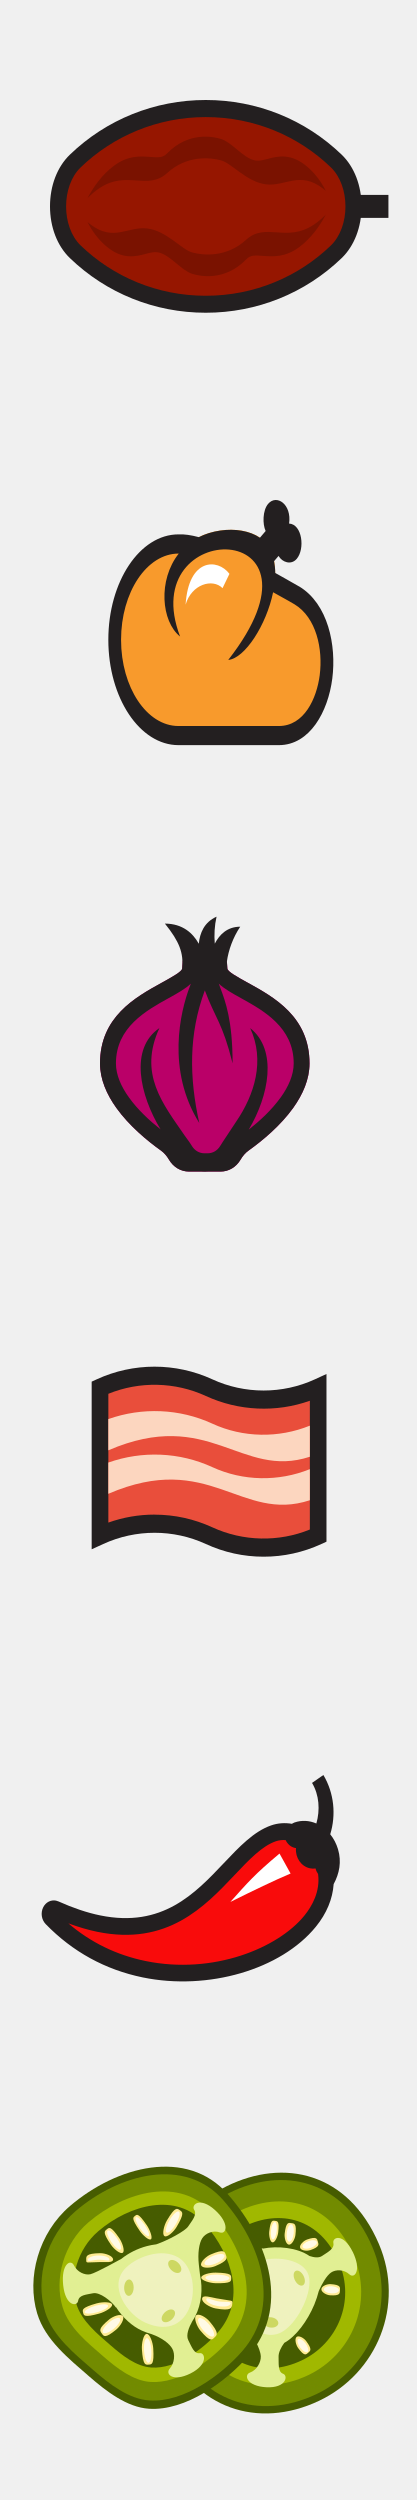
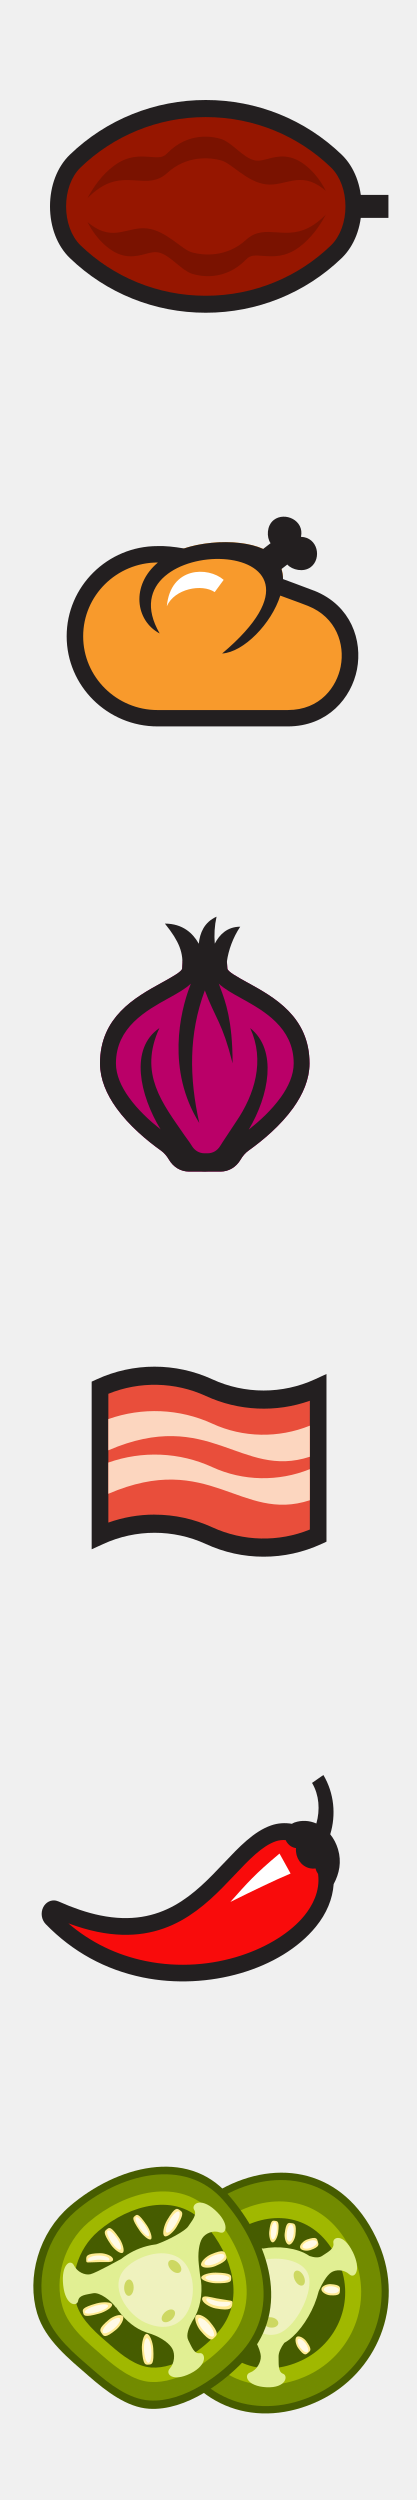
<svg xmlns="http://www.w3.org/2000/svg" width="50" height="300" viewBox="0 0 50 300" fill="none">
  <path d="M46.611 26.146V23.388H40.31V26.146H46.611Z" fill="#231F20" />
  <path d="M24.694 36.511C18.805 36.511 13.246 34.272 9.031 30.211C7.72 28.943 6.965 26.959 6.965 24.764C6.965 22.57 7.72 20.585 9.031 19.317C13.242 15.256 18.805 13.023 24.694 13.023C30.582 13.023 36.141 15.261 40.356 19.322C41.667 20.59 42.422 22.574 42.422 24.769C42.422 26.963 41.667 28.948 40.356 30.216C36.145 34.277 30.582 36.515 24.694 36.515V36.511Z" fill="#961600" />
  <path d="M24.693 14.05C30.537 14.05 35.836 16.35 39.704 20.083C42.038 22.334 42.038 27.208 39.704 29.46C35.836 33.189 30.537 35.492 24.693 35.492C18.85 35.492 13.551 33.193 9.683 29.46C7.348 27.208 7.348 22.334 9.683 20.083C13.551 16.354 18.85 14.05 24.693 14.05ZM24.693 12C18.565 12 12.771 14.33 8.384 18.562C6.87 20.022 6 22.282 6 24.765C6 27.248 6.87 29.508 8.384 30.968C12.775 35.2 18.565 37.529 24.693 37.529C30.821 37.529 36.615 35.2 41.003 30.968C42.516 29.508 43.386 27.248 43.386 24.765C43.386 22.282 42.516 20.022 41.003 18.562C36.611 14.33 30.821 12 24.693 12Z" fill="#231F20" />
  <path d="M11.979 22.553C15.217 20.398 17.728 22.911 20.07 20.756C22.413 18.601 25.258 18.889 26.541 19.248C27.823 19.606 29.609 21.831 31.897 22.12C34.24 22.413 35.947 20.472 38.759 22.623C38.875 22.71 38.982 22.797 39.089 22.889C38.574 21.866 37.869 20.87 36.9 20.035C34.92 18.325 33.312 18.754 32.137 19.064C31.601 19.204 31.139 19.331 30.685 19.265C29.897 19.152 29.13 18.513 28.388 17.897C27.761 17.377 27.172 16.883 26.524 16.677C25.658 16.406 22.635 15.724 20.029 18.43C19.551 18.924 19.048 18.911 18.037 18.832C16.846 18.741 15.357 18.627 13.658 19.904C12.272 20.944 11.245 22.373 10.499 23.777C10.944 23.331 11.431 22.911 11.979 22.548V22.553Z" fill="#7A1200" />
  <path d="M37.613 26.985C34.376 29.14 31.865 26.627 29.522 28.782C27.18 30.937 24.335 30.649 23.052 30.29C21.77 29.932 19.984 27.706 17.695 27.418C15.353 27.125 13.646 29.066 10.833 26.915C10.718 26.828 10.611 26.74 10.503 26.649C11.019 27.672 11.724 28.668 12.693 29.503C14.673 31.212 16.281 30.784 17.456 30.474C17.992 30.334 18.454 30.207 18.908 30.273C19.695 30.386 20.462 31.024 21.205 31.641C21.831 32.161 22.421 32.655 23.069 32.861C23.935 33.132 26.957 33.813 29.564 31.108C30.042 30.614 30.545 30.627 31.555 30.705C32.747 30.797 34.236 30.911 35.935 29.634C37.32 28.594 38.347 27.165 39.094 25.761C38.648 26.207 38.162 26.627 37.613 26.99V26.985Z" fill="#7A1200" />
-   <path fill-rule="evenodd" clip-rule="evenodd" d="M32.961 69.947C33.914 70.485 34.965 71.052 35.62 71.448C41.478 74.978 39.837 88.271 33.46 88.271H21.414C17.19 88.271 13.763 83.125 13.763 76.773C13.763 70.421 17.188 65.275 21.414 65.275C21.752 65.26 22.114 65.282 22.502 65.335C23.5 64.51 24.791 63.909 26.402 63.67C28.742 63.323 31.036 63.916 32.104 65.398C32.946 66.562 33.157 68.204 32.958 69.944L32.961 69.947Z" fill="#F89A2C" />
-   <path fill-rule="evenodd" clip-rule="evenodd" d="M26.705 70.578C25.515 69.373 22.985 70.097 22.273 72.56C22.615 66.988 26.094 66.962 27.534 68.861L26.705 70.578Z" fill="white" />
-   <path fill-rule="evenodd" clip-rule="evenodd" d="M35.902 70.38C35.46 70.115 34.837 69.764 34.184 69.402C33.797 69.186 33.402 68.966 33.027 68.753C33.027 68.26 32.97 67.794 32.885 67.346L33.426 66.712C33.866 67.477 34.936 67.85 35.607 67.062C36.622 65.872 36.265 62.905 34.691 62.827C35.023 60.513 33.193 59.27 32.18 60.457C31.509 61.241 31.49 62.894 31.877 63.722L31.189 64.528C29.98 63.7 28.209 63.405 26.407 63.67C25.446 63.812 24.601 64.088 23.861 64.458C22.925 64.211 22.103 64.088 21.416 64.125C16.774 64.125 13 69.798 13 76.773C13 83.748 16.774 89.417 21.416 89.417H33.461C37.184 89.417 39.364 85.401 39.875 81.427C40.389 77.426 39.361 72.459 35.905 70.376L35.902 70.38ZM38.37 80.994C38.008 83.823 36.503 87.122 33.459 87.122H21.413C17.616 87.122 14.527 82.479 14.527 76.777C14.527 71.074 17.616 66.428 21.433 66.428C21.438 66.428 21.445 66.428 21.45 66.428C18.93 69.623 19.352 74.571 21.612 76.385C18.86 69.216 23.675 65.611 27.492 65.95C31.308 66.29 34.129 70.578 27.39 79.191C29.381 79.016 31.969 74.982 32.773 71.071C33.064 71.235 33.359 71.399 33.65 71.559C34.288 71.914 34.897 72.25 35.331 72.511C37.978 74.105 38.763 77.919 38.368 80.99L38.37 80.994Z" fill="#231F20" />
+   <path fill-rule="evenodd" clip-rule="evenodd" d="M33.875 70.511C35.111 70.971 36.472 71.456 37.322 71.795C44.916 74.815 42.788 86.189 34.522 86.189H18.907C13.431 86.189 8.989 81.786 8.989 76.351C8.989 70.916 13.428 66.513 18.907 66.513C19.345 66.5 19.814 66.519 20.317 66.564C21.611 65.859 23.285 65.344 25.374 65.14C28.406 64.843 31.38 65.351 32.764 66.618C33.855 67.615 34.129 69.02 33.871 70.508L33.875 70.511Z" fill="#F89A2C" />
+   <path fill-rule="evenodd" clip-rule="evenodd" d="M25.765 71.051C24.223 70.019 20.943 70.639 20.02 72.746C20.464 67.979 24.974 67.957 26.84 69.582L25.765 71.051Z" fill="white" />
+   <path fill-rule="evenodd" clip-rule="evenodd" d="M37.688 70.882C37.115 70.655 36.307 70.355 35.461 70.045C34.959 69.86 34.447 69.671 33.961 69.489C33.961 69.068 33.887 68.669 33.777 68.285L34.479 67.743C35.049 68.397 36.436 68.717 37.305 68.043C38.622 67.024 38.158 64.486 36.117 64.419C36.549 62.439 34.176 61.376 32.863 62.391C31.994 63.062 31.968 64.476 32.47 65.185L31.579 65.875C30.011 65.166 27.716 64.914 25.379 65.14C24.133 65.262 23.039 65.498 22.08 65.814C20.866 65.603 19.801 65.498 18.909 65.53C12.893 65.53 8 70.383 8 76.352C8 82.32 12.893 87.17 18.909 87.17H34.524C39.349 87.17 42.175 83.734 42.838 80.333C43.505 76.91 42.172 72.66 37.691 70.878L37.688 70.882ZM40.888 79.963C40.418 82.383 38.467 85.206 34.521 85.206H18.906C13.984 85.206 9.98 81.234 9.98 76.355C9.98 71.475 13.984 67.5 18.931 67.5C18.938 67.5 18.948 67.5 18.954 67.5C15.687 70.233 16.234 74.468 19.163 76.019C15.597 69.885 21.838 66.801 26.786 67.091C31.733 67.382 35.39 71.051 26.654 78.421C29.235 78.271 32.589 74.819 33.632 71.472C34.009 71.613 34.392 71.753 34.769 71.891C35.596 72.194 36.384 72.481 36.948 72.705C40.379 74.068 41.396 77.332 40.885 79.96L40.888 79.963Z" fill="#231F20" />
  <path fill-rule="evenodd" clip-rule="evenodd" d="M37.143 127.61C37.143 129.517 36.341 131.331 35.181 132.953C33.674 135.056 31.54 136.851 29.833 138.067C29.444 138.343 29.12 138.73 28.871 139.155C28.338 140.064 27.453 140.591 26.459 140.591H22.687C21.693 140.591 20.808 140.064 20.275 139.155C20.029 138.733 19.702 138.343 19.313 138.067C17.605 136.851 15.472 135.056 13.965 132.953C12.802 131.331 12.003 129.517 12.003 127.61C12.003 122.025 16.239 119.681 19.358 117.957C20.736 117.194 21.836 116.586 21.862 116.22L21.928 115.262H27.221L27.287 116.22C27.312 116.586 28.412 117.197 29.79 117.96C32.906 119.684 37.143 122.028 37.143 127.613V127.61Z" fill="#BA0068" />
  <path fill-rule="evenodd" clip-rule="evenodd" d="M29.787 117.96C28.409 117.197 27.307 116.59 27.284 116.22L27.227 115.386C27.413 114.019 27.96 112.496 28.828 111.203C27.264 111.209 26.336 112.152 25.774 113.24C25.686 112.205 25.74 111.085 25.986 110C24.494 110.667 23.978 111.978 23.855 113.25C23.154 111.988 21.933 110.84 19.788 110.831C21.552 113.02 22.036 114.363 21.859 116.217C21.833 116.583 20.733 117.191 19.355 117.954C16.236 119.678 12 122.022 12 127.607C12 129.514 12.802 131.328 13.962 132.95C15.469 135.053 17.602 136.848 19.31 138.064C19.699 138.34 20.023 138.727 20.272 139.152C20.805 140.061 21.69 140.588 22.684 140.588H24.23C24.345 140.594 24.457 140.603 24.571 140.603C24.686 140.603 24.798 140.591 24.912 140.588H26.459C27.453 140.588 28.338 140.061 28.871 139.152C29.117 138.727 29.443 138.34 29.833 138.064C31.54 136.848 33.674 135.053 35.181 132.95C36.341 131.328 37.143 129.514 37.143 127.607C37.143 122.022 32.906 119.678 29.79 117.954L29.787 117.96ZM33.674 131.7C32.608 133.189 31.176 134.51 29.847 135.555C32.268 131.493 33.345 126.023 30.022 123.371C31.826 127.282 30.549 131.362 28.329 134.612C28.212 134.786 27.41 135.998 26.728 137.034C26.651 137.152 26.542 137.326 26.422 137.521C26.069 138.085 25.531 138.395 24.904 138.395H24.548C23.907 138.395 23.357 138.07 23.01 137.487C22.758 137.062 22.443 136.674 22.163 136.271C19.522 132.42 16.589 128.869 19.129 123.368C15.509 125.833 16.775 131.418 19.27 135.527C17.949 134.485 16.531 133.17 15.474 131.694C14.549 130.404 13.913 129.006 13.913 127.607C13.913 123.275 17.551 121.263 20.226 119.783C21.306 119.185 22.26 118.658 22.904 118.035C22.85 118.183 22.796 118.335 22.735 118.497C21.653 121.377 19.937 128.385 23.915 134.764C22.704 129.331 22.624 124.091 24.58 118.85C25.823 122.19 26.702 122.726 27.911 127.607C27.911 122.456 27.055 120.174 26.422 118.497C26.361 118.335 26.307 118.186 26.253 118.035C26.9 118.655 27.851 119.185 28.931 119.783C31.606 121.266 35.244 123.275 35.244 127.607C35.244 129.003 34.608 130.404 33.683 131.694L33.674 131.7Z" fill="#231F20" />
  <path d="M31.636 186.804C29.233 186.804 26.897 186.291 24.702 185.281C20.797 183.484 16.292 183.487 12.388 185.281L11 185.916V165.797L11.609 165.518C16.002 163.494 21.082 163.494 25.478 165.518C29.373 167.311 33.887 167.311 37.789 165.518L39.177 164.879V185.001L38.567 185.281C36.37 186.291 34.037 186.804 31.633 186.804H31.636Z" fill="#231F20" />
  <path d="M18.549 181.758C20.949 181.758 23.282 182.271 25.48 183.278C29.175 184.98 33.438 185.069 37.182 183.543V168.089C33.148 169.529 28.637 169.332 24.704 167.52C21.009 165.819 16.749 165.73 13.002 167.256V182.71C14.785 182.075 16.644 181.752 18.549 181.752V181.758Z" fill="#E94E3B" />
  <path d="M25.477 176.055C21.545 174.246 17.051 174.071 13 175.508V179.255C25.139 174.025 28.905 182.75 37.179 180.029V176.298C33.433 177.818 29.162 177.75 25.477 176.055Z" fill="#FCD6BF" />
  <path d="M25.477 170.837C21.545 169.028 17.051 168.853 13 170.291V174.037C25.139 168.807 28.905 177.532 37.179 174.811V171.08C33.433 172.6 29.162 172.536 25.477 170.837Z" fill="#FCD6BF" />
  <path fill-rule="evenodd" clip-rule="evenodd" d="M6.208 230.169C6.001 229.955 5.95 229.617 6.082 229.353C6.213 229.087 6.491 228.981 6.746 229.096C23.024 236.434 26.634 222.177 32.901 219.999C35.382 219.137 38.093 220.803 38.958 223.718C41.991 233.947 19.3 243.642 6.208 230.169Z" fill="#F90B0B" />
  <path fill-rule="evenodd" clip-rule="evenodd" d="M40.568 221.926C40.362 221.234 40.038 220.623 39.628 220.115C40.336 217.81 40.112 215.196 38.806 213L37.445 213.949C38.313 215.41 38.422 217.193 37.964 218.821C37.133 218.459 36.211 218.393 35.322 218.704C35.217 218.741 35.128 218.809 35.027 218.856C34.194 218.71 33.337 218.769 32.538 219.048C30.461 219.77 28.713 221.616 26.866 223.567C23.402 227.226 19.475 231.376 12.018 229.847C10.459 229.528 8.778 228.963 7.019 228.172L6.724 228.076C6.105 227.949 5.486 228.272 5.185 228.876C4.853 229.54 4.976 230.368 5.486 230.895C8.715 234.217 12.634 236.366 17.134 237.291C24.978 238.9 33.71 236.348 37.892 231.221C39.201 229.618 39.918 227.862 40.038 226.097C40.728 224.817 41.006 223.412 40.565 221.926H40.568ZM36.508 229.894C33.346 233.771 25.599 236.99 17.478 235.324C13.983 234.608 10.869 233.088 8.202 230.802C9.402 231.249 10.562 231.587 11.671 231.817C20.071 233.538 24.554 228.805 28.152 225C29.914 223.139 31.435 221.532 33.099 220.952C33.486 220.819 33.882 220.788 34.274 220.809C34.495 221.275 34.884 221.644 35.394 221.749L35.52 221.771C35.417 222.918 36.139 223.979 37.205 224.199C37.431 224.246 37.654 224.249 37.869 224.218C37.921 224.466 38.033 224.683 38.17 224.885C38.445 226.966 37.457 228.731 36.506 229.897L36.508 229.894Z" fill="#231F20" />
  <path fill-rule="evenodd" clip-rule="evenodd" d="M33.543 222.425C30.532 224.95 29.767 225.862 27.642 228.234C30.42 226.857 32.901 225.654 34.869 224.823L33.54 222.425H33.543Z" fill="white" />
  <path d="M38.306 288.087C30.875 291.616 23.291 288.881 20.164 281.456C17.038 274.032 20.342 265.737 27.199 262.348C34.057 258.959 41.794 260.672 45.467 269.277C48.628 276.687 45.208 284.808 38.306 288.087Z" fill="#465C00" />
  <path d="M37.964 287.297C30.988 290.612 23.871 288.042 20.935 281.072C17.999 274.102 21.102 266.316 27.54 263.134C33.978 259.952 41.241 261.561 44.685 269.639C47.652 276.594 44.443 284.218 37.964 287.297ZM41.2 271.271C38.762 265.552 33.62 264.415 29.064 266.667C24.508 268.919 22.312 274.431 24.392 279.363C26.473 284.295 31.509 286.115 36.447 283.767C41.033 281.589 43.304 276.192 41.204 271.271H41.2Z" fill="#728B00" />
  <path d="M36.983 285.019C31.322 287.71 25.545 285.624 23.162 279.969C20.778 274.313 23.295 267.989 28.522 265.408C33.746 262.828 39.642 264.131 42.439 270.687C44.846 276.332 42.241 282.52 36.983 285.019ZM40.686 271.507C38.394 266.135 33.566 265.069 29.286 267.184C25.007 269.296 22.944 274.475 24.898 279.108C26.852 283.742 31.581 285.447 36.215 283.243C40.522 281.198 42.657 276.129 40.682 271.507H40.686Z" fill="#A0B800" />
  <path d="M42.309 270.196C41.191 267.926 39.861 268.45 40.004 269.159C40.147 269.868 39.336 270.241 38.65 270.713C38.279 270.972 37.709 270.909 37.14 270.721C35.67 269.698 33.266 269.484 31.54 269.835C31.52 269.835 31.5 269.835 31.479 269.835L31.527 269.764C31.496 269.783 31.438 269.809 31.36 269.838C30.62 269.86 29.904 269.971 29.29 270.222C28.611 270.27 27.929 270.237 27.493 270.03C26.879 269.735 26.347 268.827 26.456 267.933C26.562 267.04 25.269 266.818 24.134 269.074C22.998 271.333 24.134 272.249 24.604 271.728C25.075 271.208 25.808 271.74 26.552 272.098C26.951 272.29 27.268 272.843 27.479 273.464C27.486 273.589 27.493 273.711 27.506 273.844C27.551 274.228 27.66 274.615 27.782 274.999C27.782 275.007 27.782 275.018 27.782 275.029V275.022C27.991 275.657 28.246 276.284 28.43 276.893C28.788 278.082 29.13 279.178 29.832 280.186C30.084 280.544 30.384 280.832 30.722 281.05C31.032 281.659 31.278 282.287 31.295 282.778C31.319 283.505 30.797 284.421 30.006 284.705C29.218 284.989 29.597 286.348 31.97 286.47C34.343 286.592 34.609 285.085 33.972 284.853C33.334 284.62 33.457 283.675 33.429 282.796C33.416 282.32 33.709 281.696 34.111 281.146C35.506 280.393 36.901 278.514 37.723 276.535C37.944 275.992 38.125 275.45 38.255 274.918C38.637 274.051 39.179 273.087 39.728 272.703C40.291 272.312 41.286 272.327 41.917 272.917C42.548 273.504 43.431 272.459 42.313 270.189L42.309 270.196Z" fill="#E1EF93" />
  <path d="M31.554 269.735L31.53 269.768C31.547 269.753 31.557 269.742 31.554 269.735Z" fill="#E1EF93" />
  <path d="M37.115 273.434C36.887 271.307 33.773 270.761 31.806 271.16C30.053 271.182 28.403 271.784 28.699 274.246C28.795 275.04 29.184 275.837 29.412 276.594C29.688 277.51 29.951 278.351 30.49 279.127C31.26 280.227 32.662 280.456 33.756 279.88C35.547 278.935 37.347 275.568 37.115 273.43V273.434Z" fill="#EFF2BE" />
  <path d="M33.398 278.816C33.357 279.152 32.924 279.374 32.426 279.304C31.929 279.233 31.557 278.905 31.598 278.565C31.639 278.229 32.075 278.011 32.57 278.078C33.068 278.148 33.436 278.477 33.395 278.816H33.398Z" fill="#CDD862" />
  <path d="M29.917 274.147C29.624 274.025 29.532 273.512 29.712 273.01C29.893 272.504 30.275 272.194 30.572 272.316C30.865 272.437 30.957 272.947 30.776 273.456C30.595 273.962 30.21 274.272 29.917 274.15V274.147Z" fill="#CDD862" />
  <path d="M35.452 272.526C35.724 272.352 36.151 272.592 36.403 273.061C36.659 273.53 36.642 274.047 36.372 274.22C36.1 274.394 35.673 274.154 35.421 273.685C35.165 273.216 35.179 272.699 35.452 272.526Z" fill="#CDD862" />
  <path d="M26.439 276.739C26.916 276.635 27.731 276.779 27.803 277.159C27.874 277.54 27.196 278.012 26.695 278.119C25.31 278.418 25.303 278.101 25.232 277.717C25.16 277.337 25.051 277.038 26.439 276.739Z" fill="#FFEB92" />
  <path d="M26.333 277.019C26.906 276.893 27.404 276.993 27.451 277.237C27.496 277.484 27.07 277.779 26.497 277.905C25.924 278.03 25.422 277.931 25.378 277.687C25.334 277.443 25.76 277.144 26.333 277.019Z" fill="#FFFAE6" />
  <path d="M25.999 274.239C26.486 274.268 27.244 274.612 27.223 274.985C27.206 275.354 26.439 275.609 25.931 275.579C24.519 275.498 24.587 275.199 24.604 274.83C24.621 274.46 24.587 274.158 25.995 274.239H25.999Z" fill="#FFEB92" />
  <path d="M25.829 274.468C26.412 274.501 26.876 274.722 26.862 274.959C26.848 275.195 26.367 275.361 25.784 275.328C25.201 275.291 24.741 275.073 24.751 274.837C24.765 274.597 25.246 274.434 25.829 274.468Z" fill="#FFFAE6" />
  <path d="M29.825 268.458C30.248 268.572 30.855 269.011 30.78 269.332C30.705 269.654 29.995 269.735 29.555 269.617C28.335 269.284 28.437 269.037 28.512 268.716C28.587 268.398 28.601 268.125 29.825 268.458Z" fill="#FFEB92" />
  <path d="M29.64 268.628C30.145 268.764 30.517 269.045 30.469 269.251C30.421 269.458 29.971 269.51 29.466 269.373C28.962 269.237 28.59 268.956 28.638 268.753C28.686 268.546 29.132 268.491 29.637 268.628H29.64Z" fill="#FFFAE6" />
  <path d="M28.365 281.379C28.464 280.921 28.863 280.257 29.16 280.33C29.457 280.404 29.545 281.176 29.443 281.652C29.153 282.981 28.921 282.87 28.625 282.793C28.328 282.719 28.079 282.704 28.365 281.379Z" fill="#FFEB92" />
  <path d="M28.526 281.575C28.645 281.025 28.897 280.618 29.088 280.666C29.279 280.714 29.337 281.202 29.218 281.748C29.102 282.298 28.846 282.701 28.658 282.653C28.468 282.605 28.41 282.121 28.529 281.571L28.526 281.575Z" fill="#FFFAE6" />
  <path d="M33.381 267.919C33.323 268.398 32.993 269.126 32.699 269.085C32.403 269.045 32.253 268.269 32.311 267.767C32.474 266.375 32.71 266.457 33.006 266.501C33.303 266.541 33.548 266.523 33.381 267.919Z" fill="#FFEB92" />
  <path d="M33.208 267.737C33.139 268.313 32.928 268.76 32.74 268.734C32.549 268.708 32.45 268.217 32.519 267.641C32.587 267.066 32.795 266.619 32.986 266.648C33.177 266.674 33.276 267.162 33.208 267.737Z" fill="#FFFAE6" />
  <path d="M35.451 268.207C35.393 268.687 35.015 269.41 34.66 269.359C34.302 269.307 34.101 268.528 34.162 268.026C34.326 266.634 34.612 266.723 34.967 266.774C35.322 266.822 35.618 266.811 35.451 268.207Z" fill="#FFEB92" />
  <path d="M35.244 268.018C35.176 268.594 34.934 269.037 34.705 269.004C34.477 268.971 34.347 268.48 34.415 267.904C34.483 267.328 34.722 266.888 34.954 266.918C35.182 266.951 35.312 267.442 35.244 268.018Z" fill="#FFFAE6" />
  <path d="M37.228 270.015C36.832 270.152 36.119 270.086 36.014 269.735C35.908 269.384 36.437 268.886 36.849 268.742C37.995 268.343 38.043 268.642 38.145 268.996C38.251 269.351 38.377 269.62 37.228 270.019V270.015Z" fill="#FFEB92" />
  <path d="M37.286 269.743C36.812 269.909 36.373 269.861 36.304 269.632C36.236 269.403 36.567 269.089 37.044 268.923C37.518 268.761 37.958 268.809 38.023 269.037C38.091 269.266 37.76 269.584 37.286 269.746V269.743Z" fill="#FFFAE6" />
  <path d="M35.776 281.767C35.517 281.416 35.319 280.67 35.585 280.438C35.851 280.209 36.468 280.559 36.741 280.929C37.498 281.948 37.252 282.099 36.986 282.328C36.72 282.56 36.529 282.786 35.776 281.767Z" fill="#FFEB92" />
  <path d="M36.035 281.729C35.721 281.309 35.609 280.847 35.779 280.696C35.95 280.548 36.342 280.77 36.656 281.187C36.966 281.608 37.078 282.069 36.908 282.22C36.734 282.372 36.345 282.15 36.035 281.729Z" fill="#FFFAE6" />
  <path d="M39.602 275.435C39.186 275.409 38.544 275.066 38.565 274.697C38.585 274.327 39.243 274.069 39.677 274.098C40.88 274.176 40.819 274.475 40.798 274.841C40.778 275.213 40.805 275.512 39.602 275.435Z" fill="#FFEB92" />
  <path d="M39.748 275.206C39.247 275.173 38.855 274.955 38.868 274.719C38.882 274.482 39.295 274.316 39.796 274.346C40.291 274.379 40.686 274.597 40.672 274.837C40.659 275.077 40.246 275.243 39.748 275.21V275.206Z" fill="#FFFAE6" />
  <path d="M4.468 277.639C3.158 273.312 4.638 267.937 8.406 264.717C14.016 259.922 22.425 257.707 27.349 263.315C32.512 269.196 34.704 277.096 29.797 282.722C27.134 285.775 22.292 289.342 17.876 289.05C15.226 288.877 12.747 286.953 10.657 285.133C8.311 283.084 5.423 280.799 4.471 277.639H4.468Z" fill="#465C00" />
  <path d="M5.406 277.395C4.185 273.348 5.566 268.331 9.085 265.322C14.323 260.844 22.183 258.773 26.78 264.012C31.602 269.505 33.651 276.889 29.065 282.142C26.575 284.996 22.054 288.326 17.928 288.056C15.452 287.894 13.133 286.096 11.186 284.398C8.993 282.486 6.296 280.348 5.406 277.398V277.395ZM13.096 281.762C14.552 283.032 16.287 284.376 18.136 284.498C21.222 284.701 24.604 282.209 26.463 280.075C29.89 276.147 28.359 270.627 24.755 266.519C21.317 262.602 15.442 264.152 11.524 267.501C8.891 269.749 7.861 273.503 8.772 276.527C9.437 278.735 11.455 280.329 13.096 281.762Z" fill="#728B00" />
  <path d="M7.51 276.856C6.48 273.449 7.646 269.221 10.609 266.685C15.022 262.912 21.644 261.166 25.515 265.581C29.579 270.207 31.301 276.428 27.441 280.854C25.344 283.258 21.535 286.067 18.06 285.834C15.977 285.698 14.023 284.184 12.379 282.752C10.531 281.138 8.26 279.341 7.51 276.852V276.856ZM13.31 281.471C14.711 282.696 16.383 283.989 18.163 284.103C21.133 284.302 24.386 281.899 26.176 279.85C29.474 276.07 28 270.757 24.532 266.803C21.221 263.034 15.568 264.522 11.796 267.745C9.266 269.908 8.27 273.522 9.15 276.435C9.791 278.558 11.731 280.094 13.31 281.474V281.471Z" fill="#A0B800" />
  <path d="M9.378 276.1C9.487 275.383 10.367 275.361 11.165 275.191C11.963 275.022 13.358 276.107 13.914 276.901L13.92 276.853C14.708 278.112 15.895 279.171 17.02 279.673C17.422 279.854 17.804 279.987 18.176 280.09C18.193 280.098 18.203 280.101 18.224 280.109C19.428 280.541 20.365 281.242 20.693 281.874C21.023 282.505 20.952 283.579 20.372 284.229C19.793 284.875 20.706 285.89 22.865 284.812C25.02 283.734 24.618 282.265 23.953 282.379C23.291 282.494 22.994 281.593 22.596 280.825C22.282 280.22 22.66 279.289 23.09 278.521C23.213 278.344 23.322 278.156 23.424 277.96L23.428 277.953C24.174 276.513 24.358 274.645 24.007 273.035C23.994 272.914 23.956 272.592 23.861 271.754C23.707 270.392 23.891 269.177 24.273 268.583C24.659 267.989 25.586 267.597 26.374 267.889C27.162 268.177 27.619 266.848 25.794 265.201C23.97 263.555 22.919 264.581 23.298 265.179C23.677 265.781 23.052 266.457 22.582 267.173C22.234 267.708 20.161 268.842 18.749 269.321C18.374 269.362 17.999 269.436 17.627 269.532C16.492 269.831 15.407 270.381 14.565 271.06C14.565 271.06 11.496 272.766 10.838 272.91C10.18 273.054 9.259 272.64 8.874 271.843C8.488 271.042 7.312 271.669 7.581 274.22C7.851 276.775 9.266 276.819 9.375 276.1H9.378Z" fill="#E1EF93" />
  <path d="M17.423 278.709C23.24 281.308 24.495 273.408 21.774 271.163C19.946 269.653 16.7 270.569 15.101 272.142C12.877 274.331 15.298 277.761 17.423 278.709Z" fill="#EFF2BE" />
  <path d="M20.27 271.355C20.471 271.089 20.945 271.156 21.334 271.499C21.719 271.842 21.872 272.337 21.671 272.599C21.473 272.861 20.996 272.799 20.607 272.452C20.218 272.108 20.069 271.614 20.266 271.351L20.27 271.355Z" fill="#CDD862" />
  <path d="M20.931 277.314C21.119 277.587 20.948 278.07 20.546 278.395C20.143 278.724 19.666 278.765 19.475 278.491C19.288 278.218 19.458 277.735 19.86 277.41C20.263 277.085 20.74 277.04 20.928 277.314H20.931Z" fill="#CDD862" />
  <path d="M15.445 275.504C15.131 275.493 14.885 275.047 14.899 274.504C14.913 273.961 15.179 273.529 15.496 273.537C15.809 273.544 16.055 273.994 16.038 274.537C16.024 275.08 15.758 275.512 15.445 275.504Z" fill="#CDD862" />
  <path d="M14.312 268.575C14.671 269.096 15.015 270.1 14.739 270.322C14.466 270.543 13.692 269.919 13.317 269.376C12.28 267.867 12.543 267.745 12.815 267.523C13.092 267.302 13.276 267.065 14.312 268.575Z" fill="#FFEB92" />
  <path d="M14.019 268.55C14.446 269.173 14.654 269.79 14.473 269.938C14.296 270.078 13.808 269.69 13.378 269.066C12.949 268.443 12.747 267.822 12.921 267.682C13.099 267.542 13.586 267.929 14.016 268.553L14.019 268.55Z" fill="#FFFAE6" />
  <path d="M17.613 267.021C17.971 267.541 18.35 268.52 18.114 268.708C17.882 268.896 17.142 268.246 16.771 267.704C15.734 266.194 15.959 266.098 16.195 265.913C16.426 265.725 16.58 265.518 17.613 267.024V267.021Z" fill="#FFEB92" />
  <path d="M17.347 266.977C17.774 267.601 18.002 268.203 17.852 268.324C17.702 268.443 17.235 268.037 16.805 267.413C16.379 266.789 16.154 266.187 16.304 266.069C16.454 265.947 16.921 266.357 17.351 266.977H17.347Z" fill="#FFFAE6" />
  <path d="M12.008 270.381C12.608 270.37 13.562 270.702 13.569 271.134C13.576 271.566 12.686 271.429 12.059 271.444C10.323 271.477 10.354 271.628 10.347 271.197C10.34 270.765 10.268 270.414 12.004 270.381H12.008Z" fill="#FFEB92" />
  <path d="M11.82 270.665C12.536 270.651 13.122 270.865 13.126 271.142C13.129 271.422 12.58 271.153 11.861 271.164C11.145 271.178 10.534 271.466 10.527 271.19C10.524 270.913 11.1 270.676 11.816 270.662L11.82 270.665Z" fill="#FFFAE6" />
  <path d="M25.821 271.939C25.269 272.175 24.283 272.227 24.14 271.839C23.997 271.448 24.733 270.772 25.306 270.528C26.902 269.849 26.96 270.192 27.1 270.58C27.243 270.971 27.414 271.263 25.821 271.939Z" fill="#FFEB92" />
  <path d="M25.907 271.614C25.248 271.894 24.638 271.916 24.546 271.665C24.457 271.414 24.918 270.982 25.576 270.702C26.234 270.421 26.844 270.399 26.933 270.65C27.025 270.901 26.565 271.333 25.907 271.614Z" fill="#FFFAE6" />
  <path d="M25.862 273.984C25.194 273.969 24.144 273.659 24.15 273.308C24.157 272.958 25.194 272.699 25.89 272.714C27.823 272.758 27.748 273.039 27.741 273.39C27.734 273.74 27.799 274.025 25.862 273.98V273.984Z" fill="#FFEB92" />
  <path d="M26.08 273.762C25.282 273.744 24.638 273.545 24.641 273.323C24.648 273.098 25.299 272.932 26.097 272.95C26.898 272.969 27.54 273.168 27.536 273.393C27.533 273.618 26.881 273.784 26.08 273.766V273.762Z" fill="#FFFAE6" />
  <path d="M25.863 277.011C25.191 276.889 24.181 276.306 24.256 275.819C24.331 275.331 25.303 275.686 26.006 275.808C27.96 276.158 27.949 275.981 27.878 276.465C27.803 276.952 27.813 277.358 25.863 277.011Z" fill="#FFEB92" />
  <path d="M26.129 276.73C25.321 276.586 24.707 276.217 24.755 275.903C24.802 275.59 25.372 276.014 26.177 276.158C26.985 276.302 27.721 276.114 27.674 276.428C27.626 276.742 26.934 276.878 26.129 276.73Z" fill="#FFFAE6" />
  <path d="M24.041 279.665C23.629 279.174 23.223 278.152 23.527 277.852C23.834 277.55 24.717 278.059 25.146 278.572C26.343 279.994 26.053 280.186 25.747 280.488C25.443 280.791 25.238 281.086 24.041 279.665Z" fill="#FFEB92" />
  <path d="M24.375 279.629C23.881 279.042 23.639 278.41 23.837 278.215C24.034 278.023 24.594 278.34 25.088 278.927C25.582 279.514 25.825 280.145 25.627 280.341C25.429 280.533 24.87 280.216 24.375 279.629Z" fill="#FFFAE6" />
  <path d="M21.191 267.235C20.849 267.815 20.048 268.549 19.731 268.328C19.414 268.106 19.683 267.036 20.041 266.434C21.034 264.758 21.255 264.998 21.572 265.219C21.89 265.441 22.183 265.559 21.191 267.235Z" fill="#FFEB92" />
  <path d="M21.099 266.903C20.686 267.597 20.192 268.043 19.987 267.899C19.783 267.759 19.95 267.083 20.362 266.389C20.775 265.695 21.273 265.252 21.474 265.393C21.679 265.533 21.512 266.208 21.099 266.903Z" fill="#FFFAE6" />
  <path d="M13.102 278.333C13.573 277.945 14.511 277.602 14.746 277.938C14.978 278.27 14.443 279.141 13.955 279.544C12.591 280.666 12.448 280.352 12.216 280.02C11.98 279.684 11.742 279.455 13.106 278.333H13.102Z" fill="#FFEB92" />
  <path d="M13.102 278.676C13.664 278.215 14.244 278.012 14.394 278.226C14.544 278.44 14.21 278.994 13.647 279.455C13.085 279.92 12.505 280.12 12.355 279.906C12.201 279.692 12.539 279.142 13.102 278.676Z" fill="#FFFAE6" />
  <path d="M11.632 276.398C12.277 276.217 13.368 276.203 13.45 276.542C13.532 276.882 12.601 277.436 11.926 277.624C10.053 278.148 10.057 277.856 9.972 277.517C9.89 277.177 9.757 276.922 11.632 276.395V276.398Z" fill="#FFEB92" />
  <path d="M11.475 276.679C12.249 276.461 12.921 276.461 12.972 276.679C13.023 276.897 12.437 277.248 11.663 277.469C10.889 277.687 10.22 277.687 10.166 277.469C10.115 277.251 10.698 276.9 11.472 276.683L11.475 276.679Z" fill="#FFFAE6" />
  <path d="M17.027 281.888C16.983 281.205 17.218 280.097 17.593 280.068C17.968 280.038 18.344 281.072 18.388 281.788C18.514 283.774 18.207 283.726 17.832 283.752C17.457 283.778 17.157 283.877 17.027 281.888Z" fill="#FFEB92" />
  <path d="M17.286 282.094C17.231 281.275 17.385 280.592 17.63 280.577C17.872 280.559 18.111 281.208 18.162 282.028C18.213 282.847 18.06 283.53 17.821 283.545C17.579 283.564 17.34 282.914 17.286 282.094Z" fill="#FFFAE6" />
</svg>
